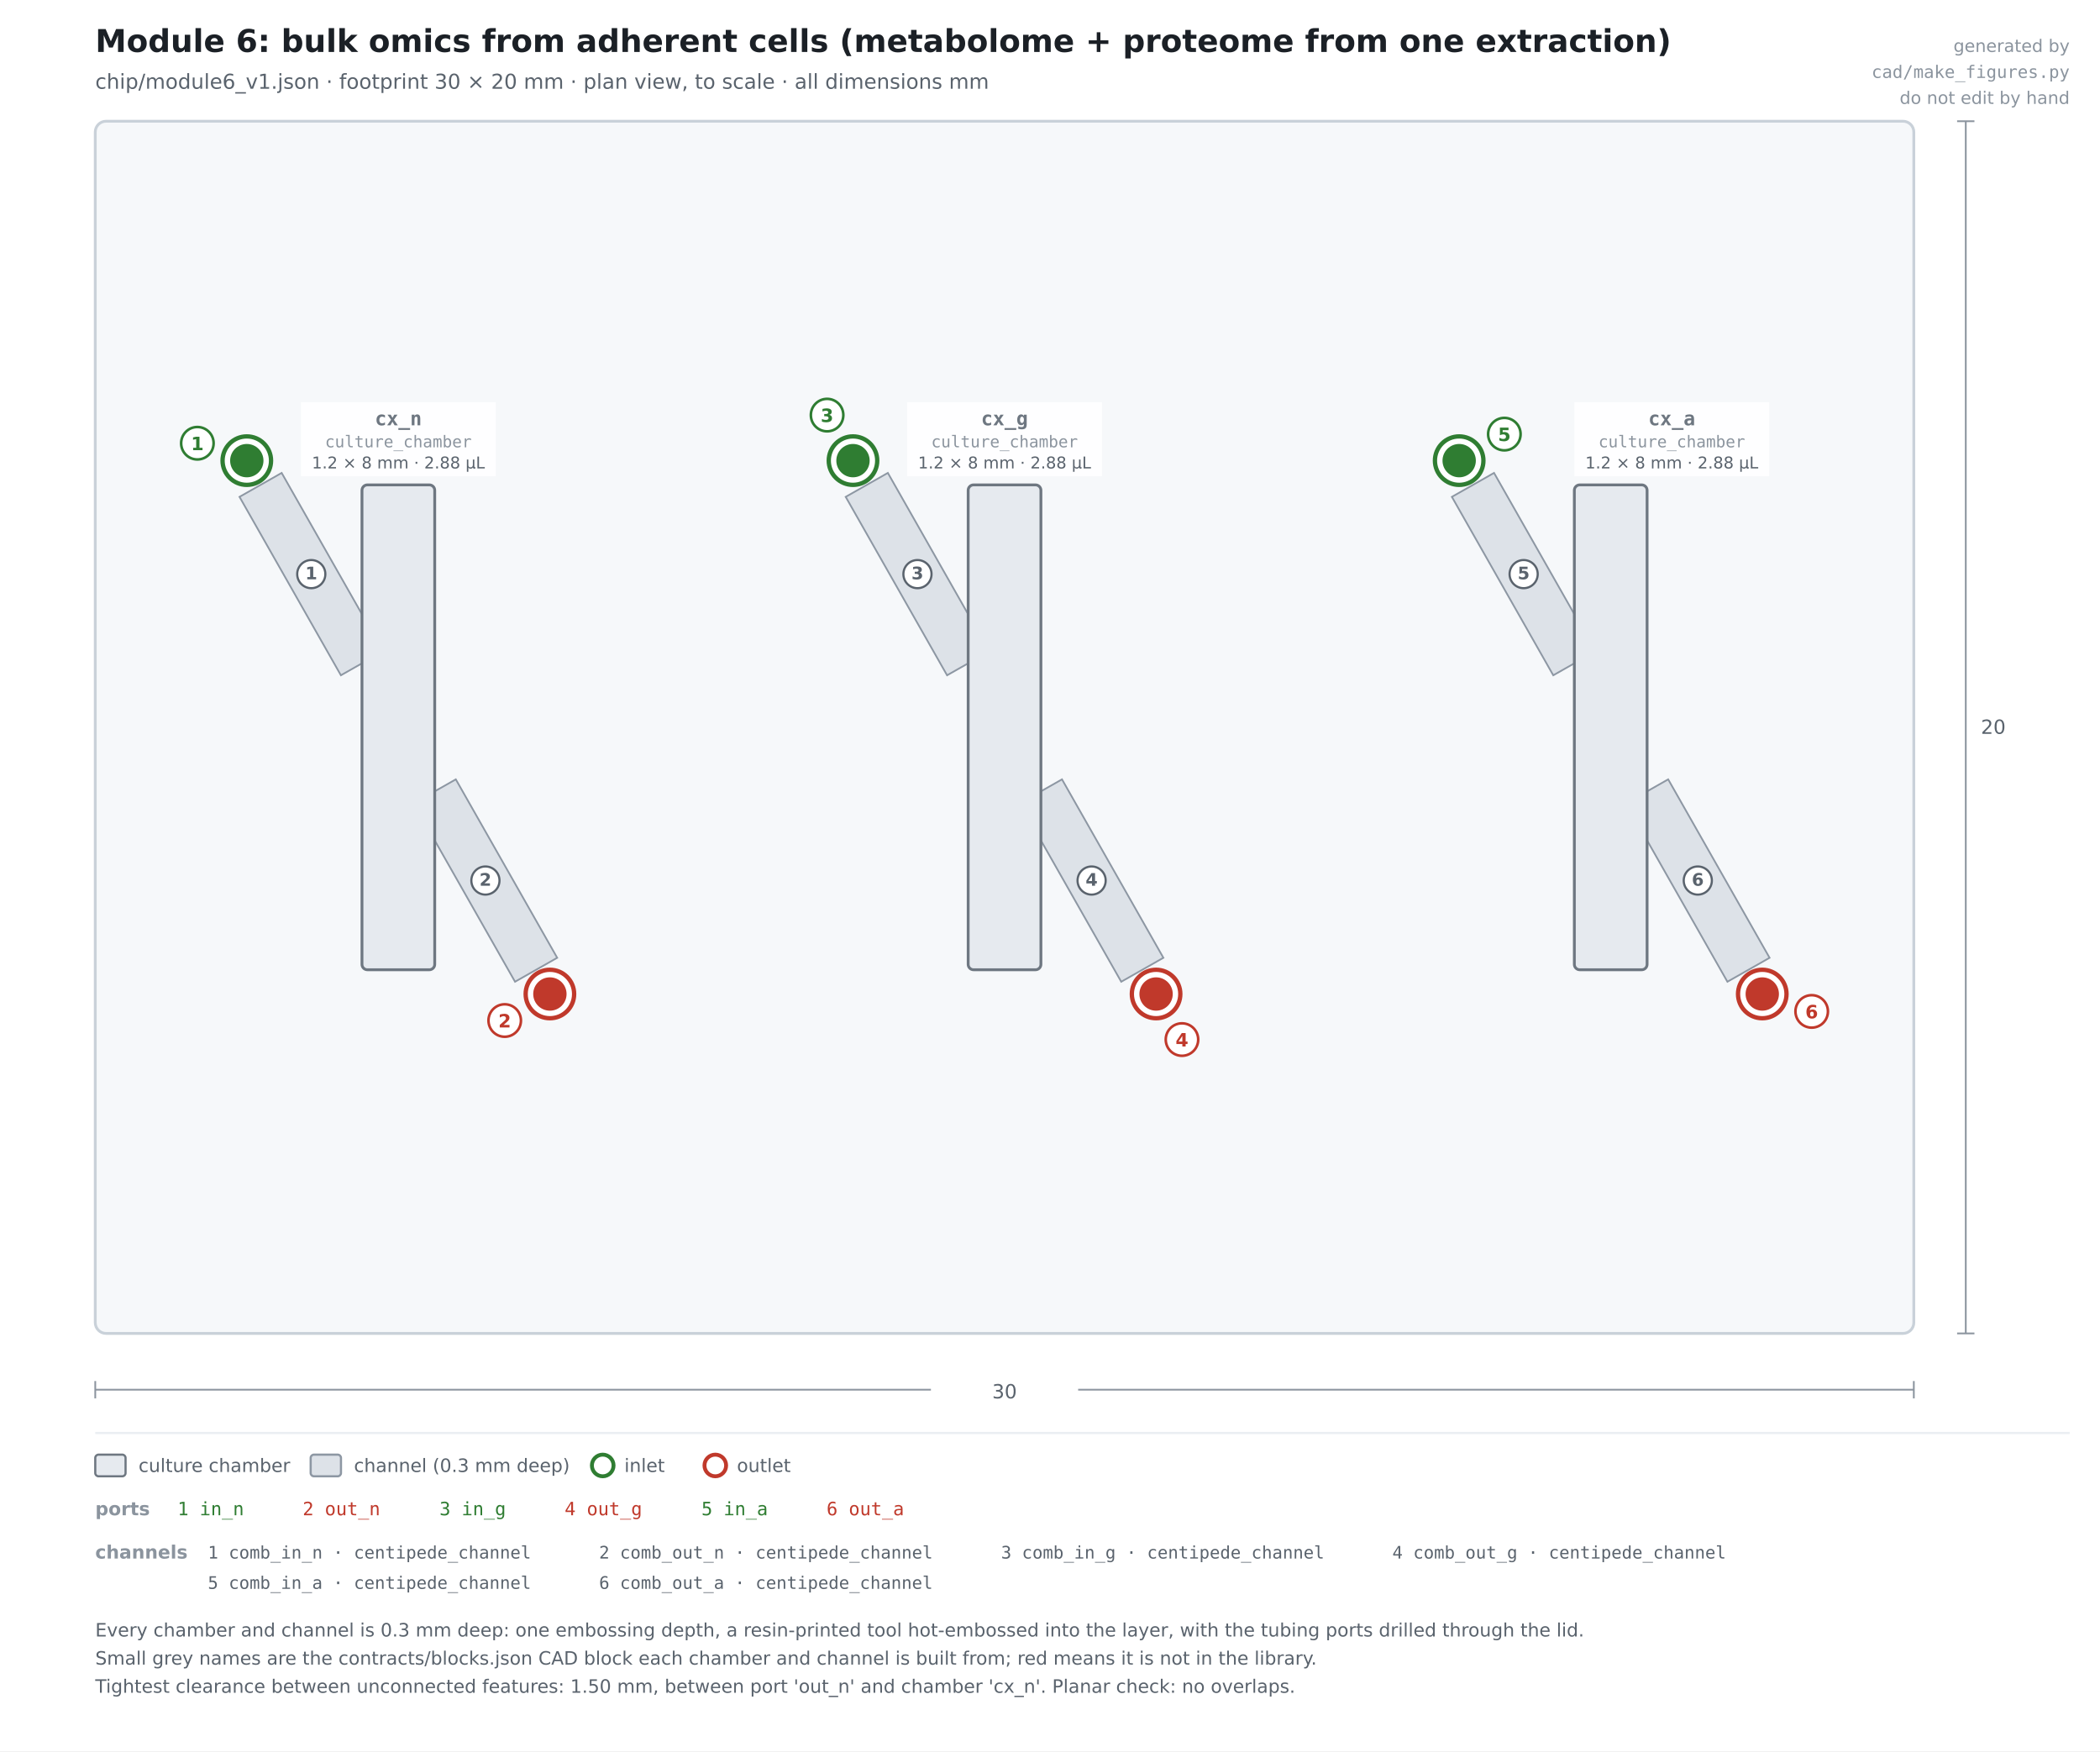
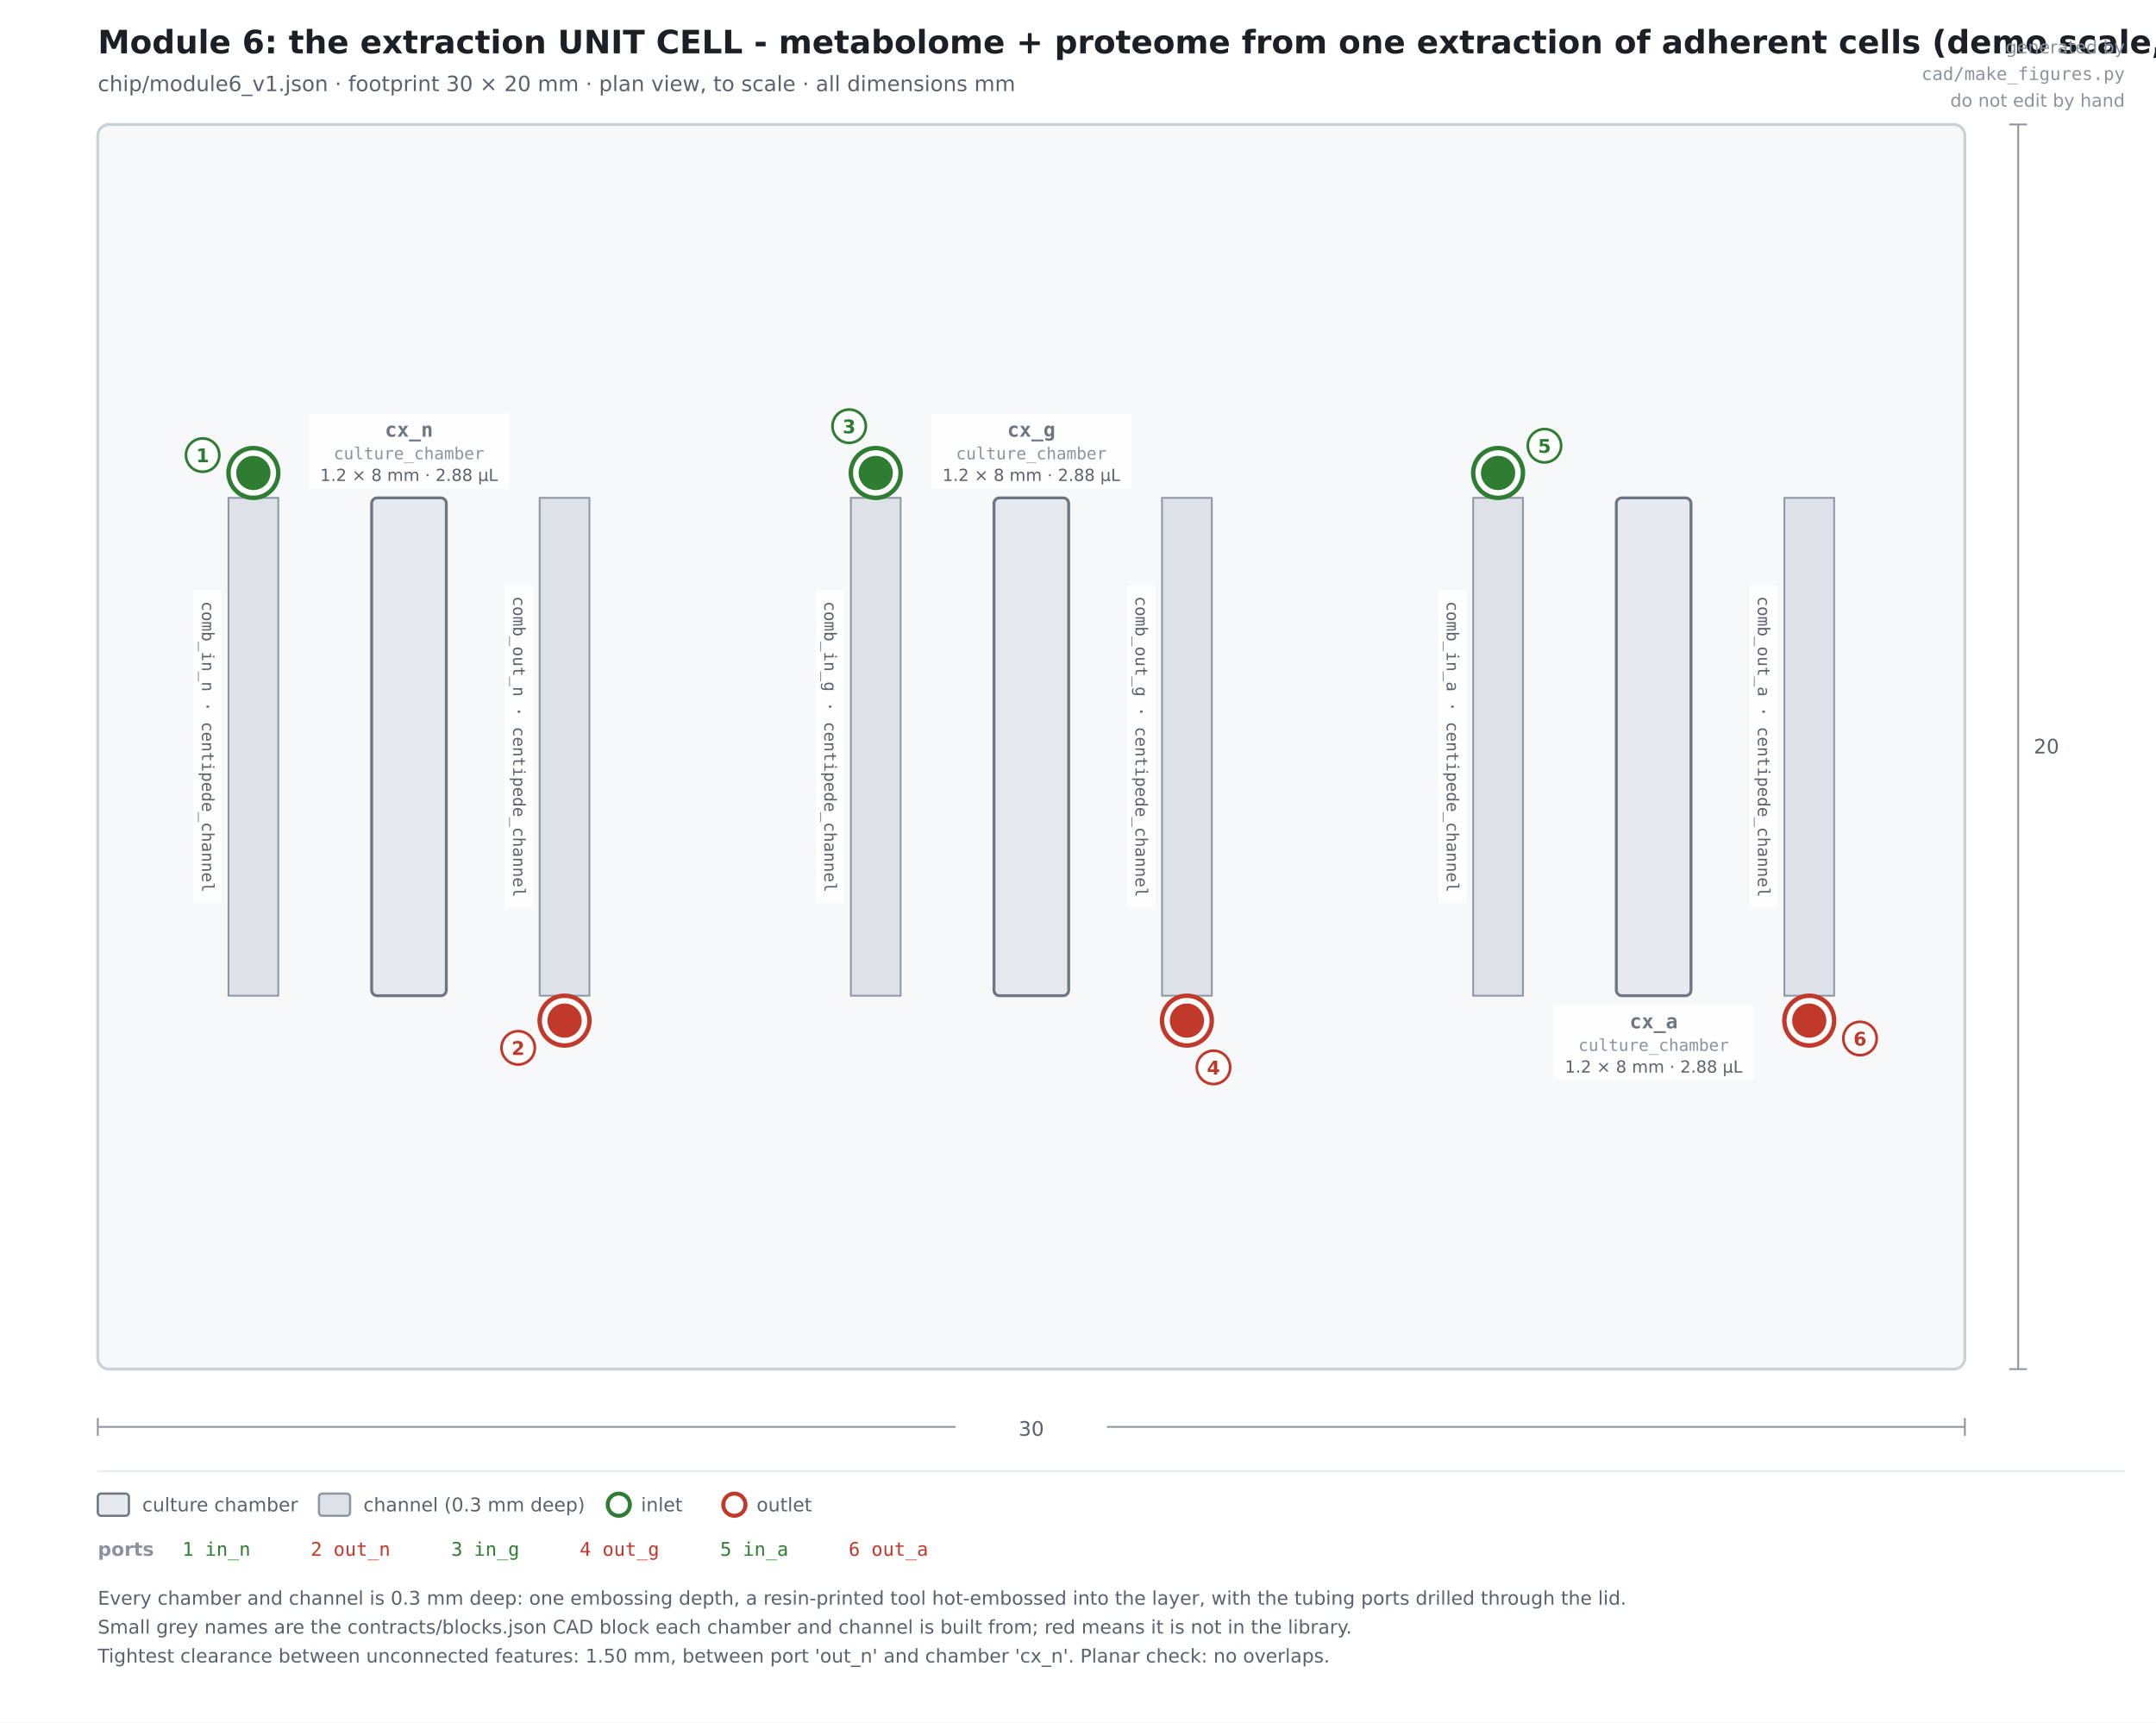
- <svg xmlns="http://www.w3.org/2000/svg" width="970" height="809" viewBox="0 0 970 809" role="img" aria-label="module6_v1: plan view">
-   <rect width="970" height="809" fill="#ffffff" />
-   <text x="44" y="24" font-family="DejaVu Sans, Helvetica, Arial, sans-serif" font-size="14.5" fill="#1b2026" text-anchor="start" font-weight="bold">Module 6: bulk omics from adherent cells (metabolome + proteome from one extraction)</text>
+ <svg xmlns="http://www.w3.org/2000/svg" width="970" height="775" viewBox="0 0 970 775" role="img" aria-label="module6_v1: plan view">
+   <rect width="970" height="775" fill="#ffffff" />
+   <text x="44" y="24" font-family="DejaVu Sans, Helvetica, Arial, sans-serif" font-size="14.5" fill="#1b2026" text-anchor="start" font-weight="bold">Module 6: the extraction UNIT CELL - metabolome + proteome from one extraction of adherent cells (demo scale, one lane pattern)</text>
  <text x="44" y="41" font-family="DejaVu Sans, Helvetica, Arial, sans-serif" font-size="9.5" fill="#5a636d" text-anchor="start">chip/module6_v1.json   ·   footprint 30 × 20 mm   ·   plan view, to scale   ·   all dimensions mm</text>
  <text x="956" y="24" font-family="DejaVu Sans, Helvetica, Arial, sans-serif" font-size="8" fill="#8b949e" text-anchor="end">generated by</text>
  <text x="956" y="36" font-family="ui-monospace, SFMono-Regular, Menlo, monospace" font-size="8" fill="#8b949e" text-anchor="end">cad/make_figures.py</text>
  <text x="956" y="48" font-family="DejaVu Sans, Helvetica, Arial, sans-serif" font-size="8" fill="#8b949e" text-anchor="end">do not edit by hand</text>
  <rect x="44" y="56" width="840" height="560" fill="#f6f8fa" stroke="#c9d1d9" stroke-width="1.3" rx="5" />
-   <polygon points="130.1,218.47 176.94,300.9 157.46,311.96 110.63,229.53" fill="#dde2e8" stroke="#8d97a3" stroke-width="0.8" />
-   <polygon points="210.54,360.04 257.37,442.47 237.9,453.53 191.06,371.1" fill="#dde2e8" stroke="#8d97a3" stroke-width="0.8" />
-   <polygon points="410.1,218.47 456.94,300.9 437.46,311.96 390.63,229.53" fill="#dde2e8" stroke="#8d97a3" stroke-width="0.8" />
-   <polygon points="490.54,360.04 537.37,442.47 517.9,453.53 471.06,371.1" fill="#dde2e8" stroke="#8d97a3" stroke-width="0.8" />
-   <polygon points="690.1,218.47 736.94,300.9 717.46,311.96 670.63,229.53" fill="#dde2e8" stroke="#8d97a3" stroke-width="0.8" />
-   <polygon points="770.54,360.04 817.37,442.47 797.9,453.53 751.06,371.1" fill="#dde2e8" stroke="#8d97a3" stroke-width="0.8" />
+   <polygon points="125.2,224 125.2,448 102.8,448 102.8,224" fill="#dde2e8" stroke="#8d97a3" stroke-width="0.8" />
+   <polygon points="265.2,224 265.2,448 242.8,448 242.8,224" fill="#dde2e8" stroke="#8d97a3" stroke-width="0.8" />
+   <polygon points="405.2,224 405.2,448 382.8,448 382.8,224" fill="#dde2e8" stroke="#8d97a3" stroke-width="0.8" />
+   <polygon points="545.2,224 545.2,448 522.8,448 522.8,224" fill="#dde2e8" stroke="#8d97a3" stroke-width="0.8" />
+   <polygon points="685.2,224 685.2,448 662.8,448 662.8,224" fill="#dde2e8" stroke="#8d97a3" stroke-width="0.8" />
+   <polygon points="825.2,224 825.2,448 802.8,448 802.8,224" fill="#dde2e8" stroke="#8d97a3" stroke-width="0.8" />
  <rect x="167.2" y="224" width="33.6" height="224" fill="#e6eaef" stroke="#6e7781" stroke-width="1.3" rx="2.5" />
  <rect x="447.2" y="224" width="33.6" height="224" fill="#e6eaef" stroke="#6e7781" stroke-width="1.3" rx="2.5" />
  <rect x="727.2" y="224" width="33.6" height="224" fill="#e6eaef" stroke="#6e7781" stroke-width="1.3" rx="2.5" />
  <rect x="419" y="185.8" width="90" height="34.2" fill="#ffffff" stroke="none" opacity="0.92" />
  <text x="464" y="196.48" font-family="ui-monospace, SFMono-Regular, Menlo, monospace" font-size="9" fill="#6e7781" text-anchor="middle" font-weight="bold">cx_g</text>
  <text x="464" y="206.65" font-family="ui-monospace, SFMono-Regular, Menlo, monospace" font-size="7.5" fill="#8b949e" text-anchor="middle">culture_chamber</text>
  <text x="464" y="216.4" font-family="DejaVu Sans, Helvetica, Arial, sans-serif" font-size="7.5" fill="#5a636d" text-anchor="middle">1.2 × 8 mm · 2.88 µL</text>
-   <rect x="727.2" y="185.8" width="90" height="34.2" fill="#ffffff" stroke="none" opacity="0.92" />
-   <text x="772.2" y="196.48" font-family="ui-monospace, SFMono-Regular, Menlo, monospace" font-size="9" fill="#6e7781" text-anchor="middle" font-weight="bold">cx_a</text>
-   <text x="772.2" y="206.65" font-family="ui-monospace, SFMono-Regular, Menlo, monospace" font-size="7.5" fill="#8b949e" text-anchor="middle">culture_chamber</text>
-   <text x="772.2" y="216.4" font-family="DejaVu Sans, Helvetica, Arial, sans-serif" font-size="7.5" fill="#5a636d" text-anchor="middle">1.2 × 8 mm · 2.88 µL</text>
+   <rect x="699" y="452" width="90" height="34.2" fill="#ffffff" stroke="none" opacity="0.92" />
+   <text x="744" y="462.68" font-family="ui-monospace, SFMono-Regular, Menlo, monospace" font-size="9" fill="#6e7781" text-anchor="middle" font-weight="bold">cx_a</text>
+   <text x="744" y="472.85" font-family="ui-monospace, SFMono-Regular, Menlo, monospace" font-size="7.5" fill="#8b949e" text-anchor="middle">culture_chamber</text>
+   <text x="744" y="482.6" font-family="DejaVu Sans, Helvetica, Arial, sans-serif" font-size="7.5" fill="#5a636d" text-anchor="middle">1.2 × 8 mm · 2.88 µL</text>
  <rect x="139" y="185.8" width="90" height="34.2" fill="#ffffff" stroke="none" opacity="0.92" />
  <text x="184" y="196.48" font-family="ui-monospace, SFMono-Regular, Menlo, monospace" font-size="9" fill="#6e7781" text-anchor="middle" font-weight="bold">cx_n</text>
  <text x="184" y="206.65" font-family="ui-monospace, SFMono-Regular, Menlo, monospace" font-size="7.5" fill="#8b949e" text-anchor="middle">culture_chamber</text>
  <text x="184" y="216.4" font-family="DejaVu Sans, Helvetica, Arial, sans-serif" font-size="7.5" fill="#5a636d" text-anchor="middle">1.2 × 8 mm · 2.88 µL</text>
+   <polygon points="99.8,265.57 99.8,406.43 87.05,406.43 87.05,265.57" fill="#ffffff" stroke="none" opacity="0.92" />
+   <text x="93.42" y="338.55" font-family="ui-monospace, SFMono-Regular, Menlo, monospace" font-size="7.5" fill="#5a636d" text-anchor="middle" transform="rotate(90 93.42 336)">comb_in_n · centipede_channel</text>
+   <polygon points="239.8,263.25 239.8,408.75 227.05,408.75 227.05,263.25" fill="#ffffff" stroke="none" opacity="0.92" />
+   <text x="233.43" y="338.55" font-family="ui-monospace, SFMono-Regular, Menlo, monospace" font-size="7.5" fill="#5a636d" text-anchor="middle" transform="rotate(90 233.43 336)">comb_out_n · centipede_channel</text>
+   <polygon points="379.8,265.57 379.8,406.43 367.05,406.43 367.05,265.57" fill="#ffffff" stroke="none" opacity="0.92" />
+   <text x="373.43" y="338.55" font-family="ui-monospace, SFMono-Regular, Menlo, monospace" font-size="7.5" fill="#5a636d" text-anchor="middle" transform="rotate(90 373.43 336)">comb_in_g · centipede_channel</text>
+   <polygon points="519.8,263.25 519.8,408.75 507.05,408.75 507.05,263.25" fill="#ffffff" stroke="none" opacity="0.92" />
+   <text x="513.42" y="338.55" font-family="ui-monospace, SFMono-Regular, Menlo, monospace" font-size="7.5" fill="#5a636d" text-anchor="middle" transform="rotate(90 513.42 336)">comb_out_g · centipede_channel</text>
+   <polygon points="659.8,265.57 659.8,406.43 647.05,406.43 647.05,265.57" fill="#ffffff" stroke="none" opacity="0.92" />
+   <text x="653.42" y="338.55" font-family="ui-monospace, SFMono-Regular, Menlo, monospace" font-size="7.5" fill="#5a636d" text-anchor="middle" transform="rotate(90 653.42 336)">comb_in_a · centipede_channel</text>
+   <polygon points="799.8,263.25 799.8,408.75 787.05,408.75 787.05,263.25" fill="#ffffff" stroke="none" opacity="0.92" />
+   <text x="793.42" y="338.55" font-family="ui-monospace, SFMono-Regular, Menlo, monospace" font-size="7.5" fill="#5a636d" text-anchor="middle" transform="rotate(90 793.42 336)">comb_out_a · centipede_channel</text>
  <circle cx="114" cy="212.8" r="11.2" fill="#ffffff" stroke="#2f7d32" stroke-width="2" />
  <circle cx="114" cy="212.8" r="7.7" fill="#2f7d32" stroke="none" />
  <circle cx="91.17" cy="204.76" r="7.5" fill="#ffffff" stroke="#2f7d32" stroke-width="1.2" />
  <text x="91.17" y="207.96" font-family="DejaVu Sans, Helvetica, Arial, sans-serif" font-size="8.5" fill="#2f7d32" text-anchor="middle" font-weight="bold">1</text>
  <circle cx="254" cy="459.2" r="11.2" fill="#ffffff" stroke="#c0392b" stroke-width="2" />
  <circle cx="254" cy="459.2" r="7.7" fill="#c0392b" stroke="none" />
  <circle cx="233.13" cy="471.45" r="7.5" fill="#ffffff" stroke="#c0392b" stroke-width="1.2" />
  <text x="233.13" y="474.65" font-family="DejaVu Sans, Helvetica, Arial, sans-serif" font-size="8.5" fill="#c0392b" text-anchor="middle" font-weight="bold">2</text>
  <circle cx="394" cy="212.8" r="11.2" fill="#ffffff" stroke="#2f7d32" stroke-width="2" />
  <circle cx="394" cy="212.8" r="7.7" fill="#2f7d32" stroke="none" />
  <circle cx="382.04" cy="191.76" r="7.5" fill="#ffffff" stroke="#2f7d32" stroke-width="1.2" />
  <text x="382.04" y="194.96" font-family="DejaVu Sans, Helvetica, Arial, sans-serif" font-size="8.5" fill="#2f7d32" text-anchor="middle" font-weight="bold">3</text>
  <circle cx="534" cy="459.2" r="11.2" fill="#ffffff" stroke="#c0392b" stroke-width="2" />
  <circle cx="534" cy="459.2" r="7.7" fill="#c0392b" stroke="none" />
  <circle cx="545.96" cy="480.24" r="7.5" fill="#ffffff" stroke="#c0392b" stroke-width="1.2" />
  <text x="545.96" y="483.44" font-family="DejaVu Sans, Helvetica, Arial, sans-serif" font-size="8.5" fill="#c0392b" text-anchor="middle" font-weight="bold">4</text>
  <circle cx="674" cy="212.8" r="11.2" fill="#ffffff" stroke="#2f7d32" stroke-width="2" />
  <circle cx="674" cy="212.8" r="7.7" fill="#2f7d32" stroke="none" />
  <circle cx="694.87" cy="200.55" r="7.5" fill="#ffffff" stroke="#2f7d32" stroke-width="1.2" />
  <text x="694.87" y="203.75" font-family="DejaVu Sans, Helvetica, Arial, sans-serif" font-size="8.5" fill="#2f7d32" text-anchor="middle" font-weight="bold">5</text>
  <circle cx="814" cy="459.2" r="11.2" fill="#ffffff" stroke="#c0392b" stroke-width="2" />
  <circle cx="814" cy="459.2" r="7.7" fill="#c0392b" stroke="none" />
  <circle cx="836.83" cy="467.24" r="7.5" fill="#ffffff" stroke="#c0392b" stroke-width="1.2" />
  <text x="836.83" y="470.44" font-family="DejaVu Sans, Helvetica, Arial, sans-serif" font-size="8.5" fill="#c0392b" text-anchor="middle" font-weight="bold">6</text>
-   <circle cx="143.78" cy="265.22" r="6.5" fill="#ffffff" stroke="#5a636d" stroke-width="1" />
-   <text x="143.78" y="267.62" font-family="DejaVu Sans, Helvetica, Arial, sans-serif" font-size="8" fill="#5a636d" text-anchor="middle" font-weight="bold">1</text>
-   <circle cx="224.22" cy="406.78" r="6.5" fill="#ffffff" stroke="#5a636d" stroke-width="1" />
-   <text x="224.22" y="409.18" font-family="DejaVu Sans, Helvetica, Arial, sans-serif" font-size="8" fill="#5a636d" text-anchor="middle" font-weight="bold">2</text>
-   <circle cx="423.78" cy="265.22" r="6.5" fill="#ffffff" stroke="#5a636d" stroke-width="1" />
-   <text x="423.78" y="267.62" font-family="DejaVu Sans, Helvetica, Arial, sans-serif" font-size="8" fill="#5a636d" text-anchor="middle" font-weight="bold">3</text>
-   <circle cx="504.22" cy="406.78" r="6.5" fill="#ffffff" stroke="#5a636d" stroke-width="1" />
-   <text x="504.22" y="409.18" font-family="DejaVu Sans, Helvetica, Arial, sans-serif" font-size="8" fill="#5a636d" text-anchor="middle" font-weight="bold">4</text>
-   <circle cx="703.78" cy="265.22" r="6.5" fill="#ffffff" stroke="#5a636d" stroke-width="1" />
-   <text x="703.78" y="267.62" font-family="DejaVu Sans, Helvetica, Arial, sans-serif" font-size="8" fill="#5a636d" text-anchor="middle" font-weight="bold">5</text>
-   <circle cx="784.22" cy="406.78" r="6.5" fill="#ffffff" stroke="#5a636d" stroke-width="1" />
-   <text x="784.22" y="409.18" font-family="DejaVu Sans, Helvetica, Arial, sans-serif" font-size="8" fill="#5a636d" text-anchor="middle" font-weight="bold">6</text>
  <line x1="44" y1="642" x2="884" y2="642" stroke="#8b949e" stroke-width="0.8" />
  <line x1="44" y1="638" x2="44" y2="646" stroke="#8b949e" stroke-width="0.8" />
  <line x1="884" y1="638" x2="884" y2="646" stroke="#8b949e" stroke-width="0.8" />
  <rect x="430" y="635" width="68" height="14" fill="#ffffff" stroke="none" />
  <text x="464" y="646" font-family="DejaVu Sans, Helvetica, Arial, sans-serif" font-size="9" fill="#5a636d" text-anchor="middle">30</text>
  <line x1="908" y1="56" x2="908" y2="616" stroke="#8b949e" stroke-width="0.8" />
  <line x1="904" y1="56" x2="912" y2="56" stroke="#8b949e" stroke-width="0.8" />
  <line x1="904" y1="616" x2="912" y2="616" stroke="#8b949e" stroke-width="0.8" />
  <text x="915" y="339" font-family="DejaVu Sans, Helvetica, Arial, sans-serif" font-size="9" fill="#5a636d" text-anchor="start">20</text>
  <line x1="44" y1="662" x2="956" y2="662" stroke="#eaeef2" stroke-width="1" />
  <rect x="44" y="672" width="14" height="10" fill="#e6eaef" stroke="#6e7781" stroke-width="1" rx="1.5" />
  <text x="64" y="680" font-family="DejaVu Sans, Helvetica, Arial, sans-serif" font-size="8.5" fill="#5a636d" text-anchor="start">culture chamber</text>
  <rect x="143.5" y="672" width="14" height="10" fill="#dde2e8" stroke="#8d97a3" stroke-width="1" rx="1.5" />
  <text x="163.5" y="680" font-family="DejaVu Sans, Helvetica, Arial, sans-serif" font-size="8.5" fill="#5a636d" text-anchor="start">channel (0.3 mm deep)</text>
  <circle cx="278.4" cy="677" r="5" fill="#ffffff" stroke="#2f7d32" stroke-width="1.8" />
  <text x="288.4" y="680" font-family="DejaVu Sans, Helvetica, Arial, sans-serif" font-size="8.5" fill="#5a636d" text-anchor="start">inlet</text>
  <circle cx="330.4" cy="677" r="5" fill="#ffffff" stroke="#c0392b" stroke-width="1.8" />
  <text x="340.4" y="680" font-family="DejaVu Sans, Helvetica, Arial, sans-serif" font-size="8.5" fill="#5a636d" text-anchor="start">outlet</text>
  <text x="44" y="700" font-family="DejaVu Sans, Helvetica, Arial, sans-serif" font-size="8.5" fill="#8b949e" text-anchor="start" font-weight="bold">ports</text>
  <text x="82" y="700" font-family="ui-monospace, SFMono-Regular, Menlo, monospace" font-size="8.5" fill="#2f7d32" text-anchor="start">1  in_n</text>
  <text x="139.8" y="700" font-family="ui-monospace, SFMono-Regular, Menlo, monospace" font-size="8.5" fill="#c0392b" text-anchor="start">2  out_n</text>
  <text x="203" y="700" font-family="ui-monospace, SFMono-Regular, Menlo, monospace" font-size="8.5" fill="#2f7d32" text-anchor="start">3  in_g</text>
  <text x="260.8" y="700" font-family="ui-monospace, SFMono-Regular, Menlo, monospace" font-size="8.5" fill="#c0392b" text-anchor="start">4  out_g</text>
  <text x="324" y="700" font-family="ui-monospace, SFMono-Regular, Menlo, monospace" font-size="8.5" fill="#2f7d32" text-anchor="start">5  in_a</text>
  <text x="381.8" y="700" font-family="ui-monospace, SFMono-Regular, Menlo, monospace" font-size="8.5" fill="#c0392b" text-anchor="start">6  out_a</text>
-   <text x="44" y="720" font-family="DejaVu Sans, Helvetica, Arial, sans-serif" font-size="8.5" fill="#8b949e" text-anchor="start" font-weight="bold">channels</text>
-   <text x="96" y="720" font-family="ui-monospace, SFMono-Regular, Menlo, monospace" font-size="8" fill="#5a636d" text-anchor="start">1  comb_in_n · centipede_channel</text>
-   <text x="276.72" y="720" font-family="ui-monospace, SFMono-Regular, Menlo, monospace" font-size="8" fill="#5a636d" text-anchor="start">2  comb_out_n · centipede_channel</text>
-   <text x="462.4" y="720" font-family="ui-monospace, SFMono-Regular, Menlo, monospace" font-size="8" fill="#5a636d" text-anchor="start">3  comb_in_g · centipede_channel</text>
-   <text x="643.12" y="720" font-family="ui-monospace, SFMono-Regular, Menlo, monospace" font-size="8" fill="#5a636d" text-anchor="start">4  comb_out_g · centipede_channel</text>
-   <text x="96" y="734" font-family="ui-monospace, SFMono-Regular, Menlo, monospace" font-size="8" fill="#5a636d" text-anchor="start">5  comb_in_a · centipede_channel</text>
-   <text x="276.72" y="734" font-family="ui-monospace, SFMono-Regular, Menlo, monospace" font-size="8" fill="#5a636d" text-anchor="start">6  comb_out_a · centipede_channel</text>
-   <text x="44" y="756" font-family="DejaVu Sans, Helvetica, Arial, sans-serif" font-size="8.5" fill="#5a636d" text-anchor="start">Every chamber and channel is 0.3 mm deep: one embossing depth, a resin-printed tool hot-embossed into the layer, with the tubing ports drilled through the lid.</text>
-   <text x="44" y="769" font-family="DejaVu Sans, Helvetica, Arial, sans-serif" font-size="8.5" fill="#5a636d" text-anchor="start">Small grey names are the contracts/blocks.json CAD block each chamber and channel is built from; red means it is not in the library.</text>
-   <text x="44" y="782" font-family="DejaVu Sans, Helvetica, Arial, sans-serif" font-size="8.5" fill="#5a636d" text-anchor="start">Tightest clearance between unconnected features: 1.50 mm, between port 'out_n' and chamber 'cx_n'. Planar check: no overlaps.</text>
+   <text x="44" y="722" font-family="DejaVu Sans, Helvetica, Arial, sans-serif" font-size="8.5" fill="#5a636d" text-anchor="start">Every chamber and channel is 0.3 mm deep: one embossing depth, a resin-printed tool hot-embossed into the layer, with the tubing ports drilled through the lid.</text>
+   <text x="44" y="735" font-family="DejaVu Sans, Helvetica, Arial, sans-serif" font-size="8.5" fill="#5a636d" text-anchor="start">Small grey names are the contracts/blocks.json CAD block each chamber and channel is built from; red means it is not in the library.</text>
+   <text x="44" y="748" font-family="DejaVu Sans, Helvetica, Arial, sans-serif" font-size="8.5" fill="#5a636d" text-anchor="start">Tightest clearance between unconnected features: 1.50 mm, between port 'out_n' and chamber 'cx_n'. Planar check: no overlaps.</text>
</svg>
